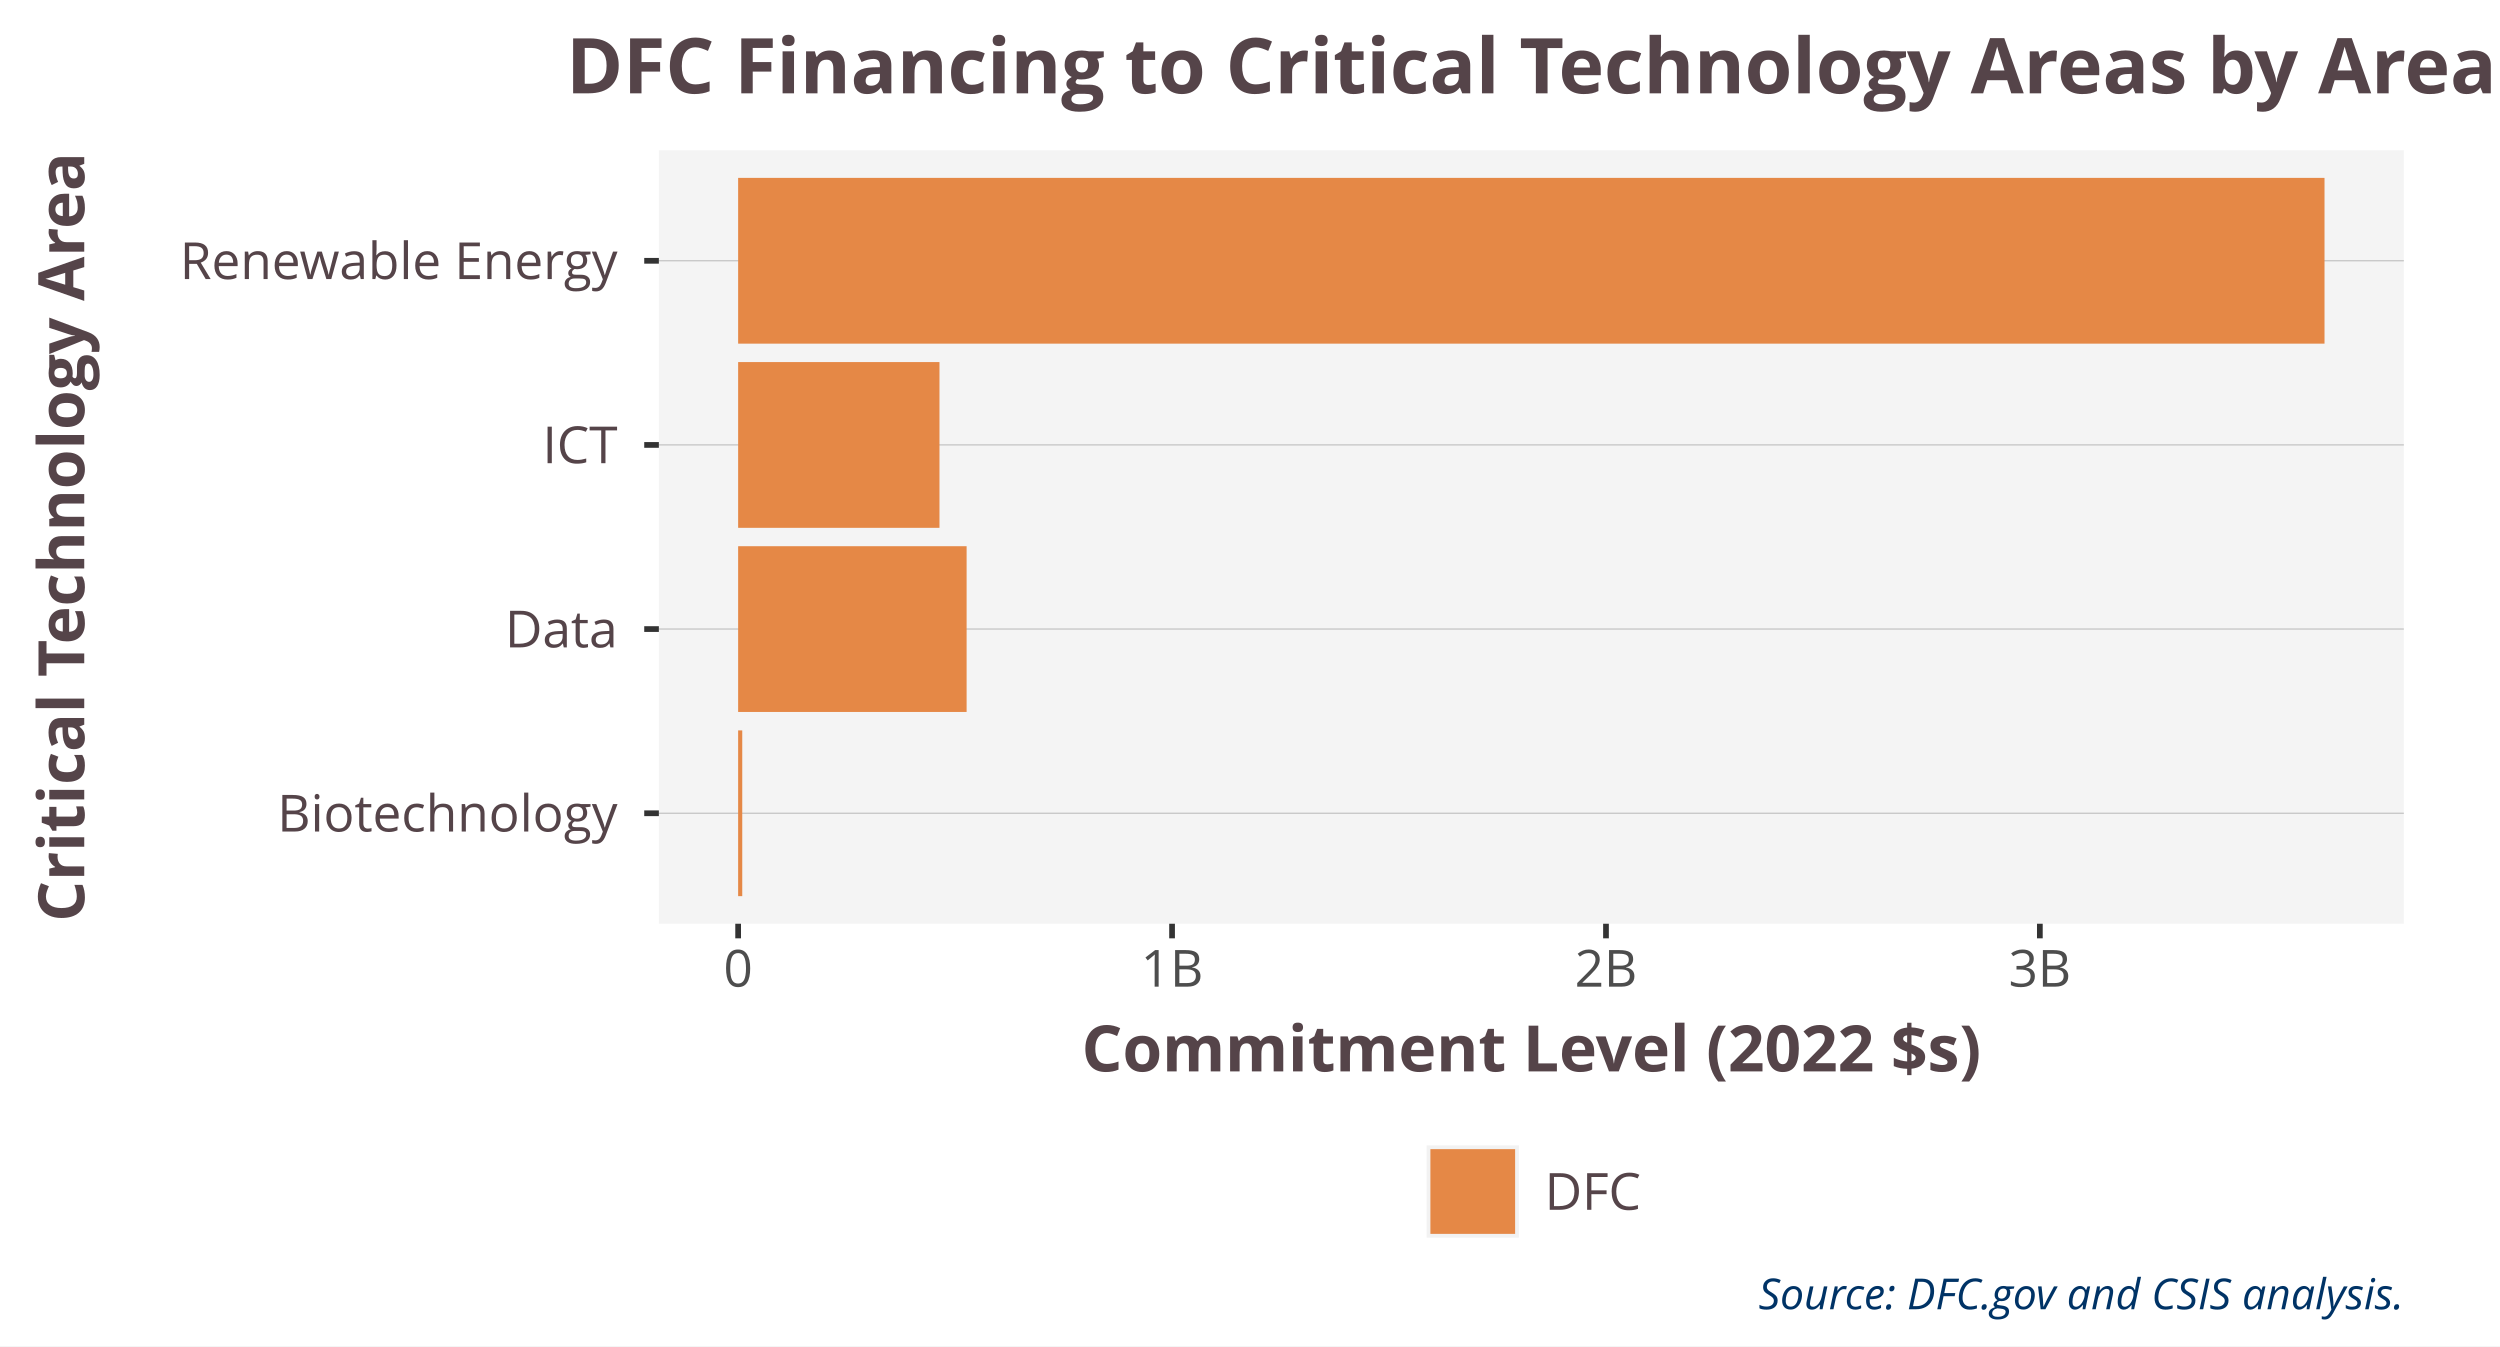
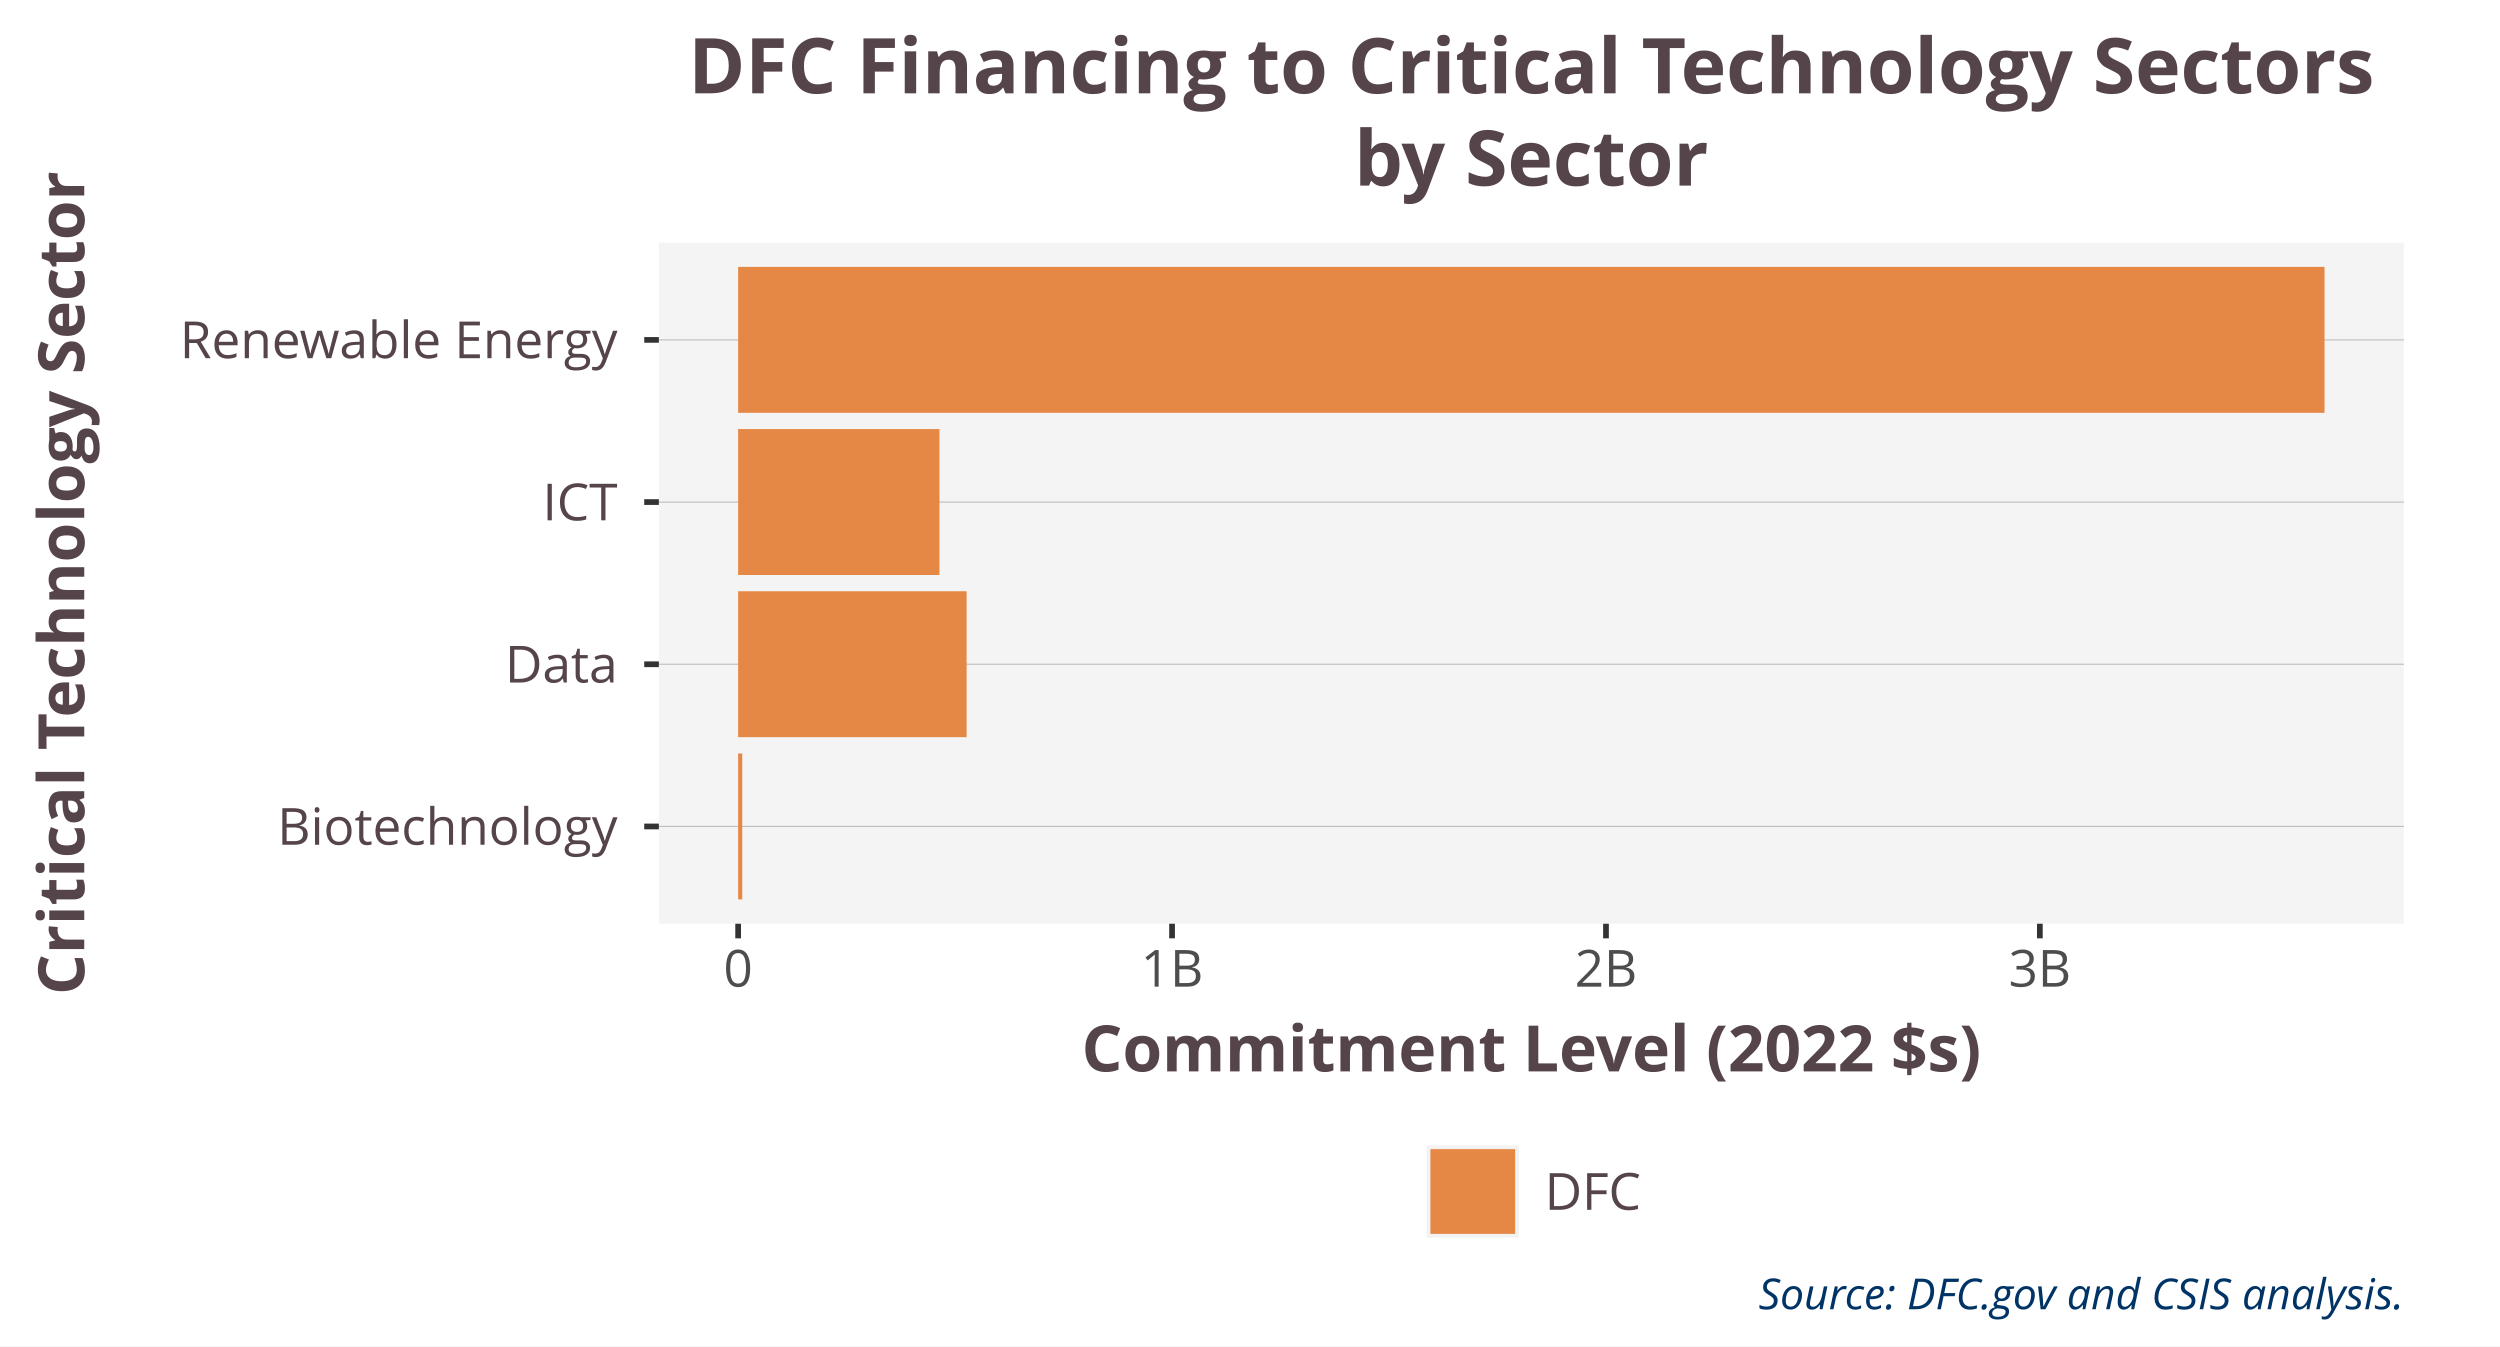
<svg xmlns="http://www.w3.org/2000/svg" class="svglite" width="468.00pt" height="252.00pt" viewBox="0 0 468.00 252.00">
  <defs>
    <style type="text/css">
    .svglite line, .svglite polyline, .svglite polygon, .svglite path, .svglite rect, .svglite circle {
      fill: none;
      stroke: #000000;
      stroke-linecap: round;
      stroke-linejoin: round;
      stroke-miterlimit: 10.00;
    }
    .svglite text {
      white-space: pre;
    }
  </style>
  </defs>
  <rect width="100%" height="100%" style="stroke: none; fill: #FFFFFF;" />
  <defs>
    <clipPath id="cpMC4wMHw0NjguMDB8MC4wMHwyNTIuMDA=">
      <rect x="0.00" y="0.00" width="468.00" height="252.00" />
    </clipPath>
  </defs>
  <g clip-path="url(#cpMC4wMHw0NjguMDB8MC4wMHwyNTIuMDA=)">
    <rect x="0.00" y="0.00" width="468.00" height="252.00" style="stroke-width: 1.07; stroke: #FFFFFF; fill: #FFFFFF;" />
  </g>
  <defs>
-     <clipPath id="cpMTIzLjM0fDQ1MC4wMHwyOC4xM3wxNzIuOTI=">
-       <rect x="123.34" y="28.13" width="326.66" height="144.79" />
+     <clipPath id="cpMTIzLjM0fDQ1MC4wMHw0NS40MXwxNzIuOTI=">
+       <rect x="123.34" y="45.41" width="326.66" height="127.51" />
    </clipPath>
  </defs>
-   <g clip-path="url(#cpMTIzLjM0fDQ1MC4wMHwyOC4xM3wxNzIuOTI=)">
-     <rect x="123.34" y="28.13" width="326.66" height="144.79" style="stroke-width: 1.07; stroke: none; fill: #F4F4F4;" />
-     <polyline points="123.34,152.24 450.00,152.24 " style="stroke-width: 0.21; stroke: #BEBEBE; stroke-linecap: butt;" />
-     <polyline points="123.34,117.76 450.00,117.76 " style="stroke-width: 0.21; stroke: #BEBEBE; stroke-linecap: butt;" />
-     <polyline points="123.34,83.29 450.00,83.29 " style="stroke-width: 0.21; stroke: #BEBEBE; stroke-linecap: butt;" />
-     <polyline points="123.34,48.82 450.00,48.82 " style="stroke-width: 0.21; stroke: #BEBEBE; stroke-linecap: butt;" />
-     <rect x="138.18" y="136.73" width="0.77" height="31.03" style="stroke-width: 1.07; stroke: none; stroke-linecap: butt; stroke-linejoin: miter; fill: #E58846;" />
-     <rect x="138.18" y="102.25" width="42.77" height="31.03" style="stroke-width: 1.07; stroke: none; stroke-linecap: butt; stroke-linejoin: miter; fill: #E58846;" />
-     <rect x="138.18" y="67.78" width="37.69" height="31.03" style="stroke-width: 1.07; stroke: none; stroke-linecap: butt; stroke-linejoin: miter; fill: #E58846;" />
-     <rect x="138.18" y="33.30" width="296.97" height="31.03" style="stroke-width: 1.07; stroke: none; stroke-linecap: butt; stroke-linejoin: miter; fill: #E58846;" />
+   <g clip-path="url(#cpMTIzLjM0fDQ1MC4wMHw0NS40MXwxNzIuOTI=)">
+     <rect x="123.34" y="45.41" width="326.66" height="127.51" style="stroke-width: 1.07; stroke: none; fill: #F4F4F4;" />
+     <polyline points="123.34,154.71 450.00,154.71 " style="stroke-width: 0.21; stroke: #BEBEBE; stroke-linecap: butt;" />
+     <polyline points="123.34,124.35 450.00,124.35 " style="stroke-width: 0.21; stroke: #BEBEBE; stroke-linecap: butt;" />
+     <polyline points="123.34,93.99 450.00,93.99 " style="stroke-width: 0.21; stroke: #BEBEBE; stroke-linecap: butt;" />
+     <polyline points="123.34,63.63 450.00,63.63 " style="stroke-width: 0.21; stroke: #BEBEBE; stroke-linecap: butt;" />
+     <rect x="138.18" y="141.05" width="0.77" height="27.32" style="stroke-width: 1.07; stroke: none; stroke-linecap: butt; stroke-linejoin: miter; fill: #E58846;" />
+     <rect x="138.18" y="110.68" width="42.77" height="27.32" style="stroke-width: 1.07; stroke: none; stroke-linecap: butt; stroke-linejoin: miter; fill: #E58846;" />
+     <rect x="138.18" y="80.32" width="37.69" height="27.32" style="stroke-width: 1.07; stroke: none; stroke-linecap: butt; stroke-linejoin: miter; fill: #E58846;" />
+     <rect x="138.18" y="49.96" width="296.97" height="27.32" style="stroke-width: 1.07; stroke: none; stroke-linecap: butt; stroke-linejoin: miter; fill: #E58846;" />
  </g>
  <g clip-path="url(#cpMC4wMHw0NjguMDB8MC4wMHwyNTIuMDA=)">
-     <text x="115.61" y="155.66" text-anchor="end" style="font-size: 9.60px;fill: #554449; font-family: &quot;Open Sans&quot;;" textLength="63.50px" lengthAdjust="spacingAndGlyphs">Biotechnology</text>
-     <text x="115.61" y="121.19" text-anchor="end" style="font-size: 9.60px;fill: #554449; font-family: &quot;Open Sans&quot;;" textLength="21.03px" lengthAdjust="spacingAndGlyphs">Data</text>
-     <text x="115.61" y="86.71" text-anchor="end" style="font-size: 9.60px;fill: #554449; font-family: &quot;Open Sans&quot;;" textLength="14.00px" lengthAdjust="spacingAndGlyphs">ICT</text>
-     <text x="115.61" y="52.24" text-anchor="end" style="font-size: 9.60px;fill: #554449; font-family: &quot;Open Sans&quot;;" textLength="82.02px" lengthAdjust="spacingAndGlyphs">Renewable Energy</text>
-     <polyline points="120.60,152.24 123.34,152.24 " style="stroke-width: 1.07; stroke: #333333; stroke-linecap: butt;" />
-     <polyline points="120.60,117.76 123.34,117.76 " style="stroke-width: 1.07; stroke: #333333; stroke-linecap: butt;" />
-     <polyline points="120.60,83.29 123.34,83.29 " style="stroke-width: 1.07; stroke: #333333; stroke-linecap: butt;" />
-     <polyline points="120.60,48.82 123.34,48.82 " style="stroke-width: 1.07; stroke: #333333; stroke-linecap: butt;" />
+     <text x="115.61" y="158.13" text-anchor="end" style="font-size: 9.60px;fill: #554449; font-family: &quot;Open Sans&quot;;" textLength="63.50px" lengthAdjust="spacingAndGlyphs">Biotechnology</text>
+     <text x="115.61" y="127.77" text-anchor="end" style="font-size: 9.60px;fill: #554449; font-family: &quot;Open Sans&quot;;" textLength="21.03px" lengthAdjust="spacingAndGlyphs">Data</text>
+     <text x="115.61" y="97.41" text-anchor="end" style="font-size: 9.60px;fill: #554449; font-family: &quot;Open Sans&quot;;" textLength="14.00px" lengthAdjust="spacingAndGlyphs">ICT</text>
+     <text x="115.61" y="67.05" text-anchor="end" style="font-size: 9.60px;fill: #554449; font-family: &quot;Open Sans&quot;;" textLength="82.02px" lengthAdjust="spacingAndGlyphs">Renewable Energy</text>
+     <polyline points="120.60,154.71 123.34,154.71 " style="stroke-width: 1.07; stroke: #333333; stroke-linecap: butt;" />
+     <polyline points="120.60,124.35 123.34,124.35 " style="stroke-width: 1.07; stroke: #333333; stroke-linecap: butt;" />
+     <polyline points="120.60,93.99 123.34,93.99 " style="stroke-width: 1.07; stroke: #333333; stroke-linecap: butt;" />
+     <polyline points="120.60,63.63 123.34,63.63 " style="stroke-width: 1.07; stroke: #333333; stroke-linecap: butt;" />
    <polyline points="138.18,175.66 138.18,172.92 " style="stroke-width: 1.07; stroke: #333333; stroke-linecap: butt;" />
    <polyline points="219.41,175.66 219.41,172.92 " style="stroke-width: 1.07; stroke: #333333; stroke-linecap: butt;" />
    <polyline points="300.64,175.66 300.64,172.92 " style="stroke-width: 1.07; stroke: #333333; stroke-linecap: butt;" />
    <polyline points="381.86,175.66 381.86,172.92 " style="stroke-width: 1.07; stroke: #333333; stroke-linecap: butt;" />
    <text x="138.18" y="184.70" text-anchor="middle" style="font-size: 9.60px;fill: #4D4D4D; font-family: &quot;Open Sans&quot;;" textLength="5.49px" lengthAdjust="spacingAndGlyphs">0</text>
    <text x="219.41" y="184.70" text-anchor="middle" style="font-size: 9.60px;fill: #4D4D4D; font-family: &quot;Open Sans&quot;;" textLength="11.68px" lengthAdjust="spacingAndGlyphs">1B</text>
    <text x="300.64" y="184.70" text-anchor="middle" style="font-size: 9.60px;fill: #4D4D4D; font-family: &quot;Open Sans&quot;;" textLength="11.68px" lengthAdjust="spacingAndGlyphs">2B</text>
    <text x="381.86" y="184.70" text-anchor="middle" style="font-size: 9.60px;fill: #4D4D4D; font-family: &quot;Open Sans&quot;;" textLength="11.68px" lengthAdjust="spacingAndGlyphs">3B</text>
    <text x="286.67" y="200.56" text-anchor="middle" style="font-size: 12.00px; font-weight: bold;fill: #554449; font-family: &quot;Open Sans&quot;;" textLength="168.73px" lengthAdjust="spacingAndGlyphs">Commitment Level (2022 $s)</text>
-     <text transform="translate(15.77,100.53) rotate(-90)" text-anchor="middle" style="font-size: 12.00px; font-weight: bold;fill: #554449; font-family: &quot;Open Sans&quot;;" textLength="145.16px" lengthAdjust="spacingAndGlyphs">Critical Technology Area</text>
+     <text transform="translate(15.77,109.17) rotate(-90)" text-anchor="middle" style="font-size: 12.00px; font-weight: bold;fill: #554449; font-family: &quot;Open Sans&quot;;" textLength="155.05px" lengthAdjust="spacingAndGlyphs">Critical Technology Sector</text>
    <rect x="264.23" y="214.41" width="44.88" height="17.28" style="stroke-width: 1.07; stroke: none; fill: #FFFFFF;" />
    <rect x="267.06" y="214.41" width="17.28" height="17.28" style="stroke-width: 1.07; stroke: none; fill: #F2F2F2;" />
    <rect x="267.77" y="215.12" width="15.86" height="15.86" style="stroke-width: 1.07; stroke: none; stroke-linecap: butt; stroke-linejoin: miter; fill: #E58846;" />
    <text x="289.17" y="226.47" style="font-size: 9.60px;fill: #554449; font-family: &quot;Open Sans&quot;;" textLength="17.94px" lengthAdjust="spacingAndGlyphs">DFC</text>
-     <text x="286.67" y="17.47" text-anchor="middle" style="font-size: 14.40px; font-weight: bold;fill: #554449; font-family: &quot;Open Sans&quot;;" textLength="363.03px" lengthAdjust="spacingAndGlyphs">DFC Financing to Critical Technology Areas by Area</text>
+     <text x="286.67" y="17.47" text-anchor="middle" style="font-size: 14.40px; font-weight: bold;fill: #554449; font-family: &quot;Open Sans&quot;;" textLength="316.48px" lengthAdjust="spacingAndGlyphs">DFC Financing to Critical Technology Sectors</text>
+     <text x="286.67" y="34.75" text-anchor="middle" style="font-size: 14.40px; font-weight: bold;fill: #554449; font-family: &quot;Open Sans&quot;;" textLength="66.56px" lengthAdjust="spacingAndGlyphs">by Sector</text>
    <text x="450.00" y="245.09" text-anchor="end" style="font-size: 8.00px; font-style: italic;fill: #003366; font-family: &quot;Open Sans&quot;;" textLength="123.49px" lengthAdjust="spacingAndGlyphs">Source:  DFC.gov and CSIS analysis.</text>
  </g>
</svg>
